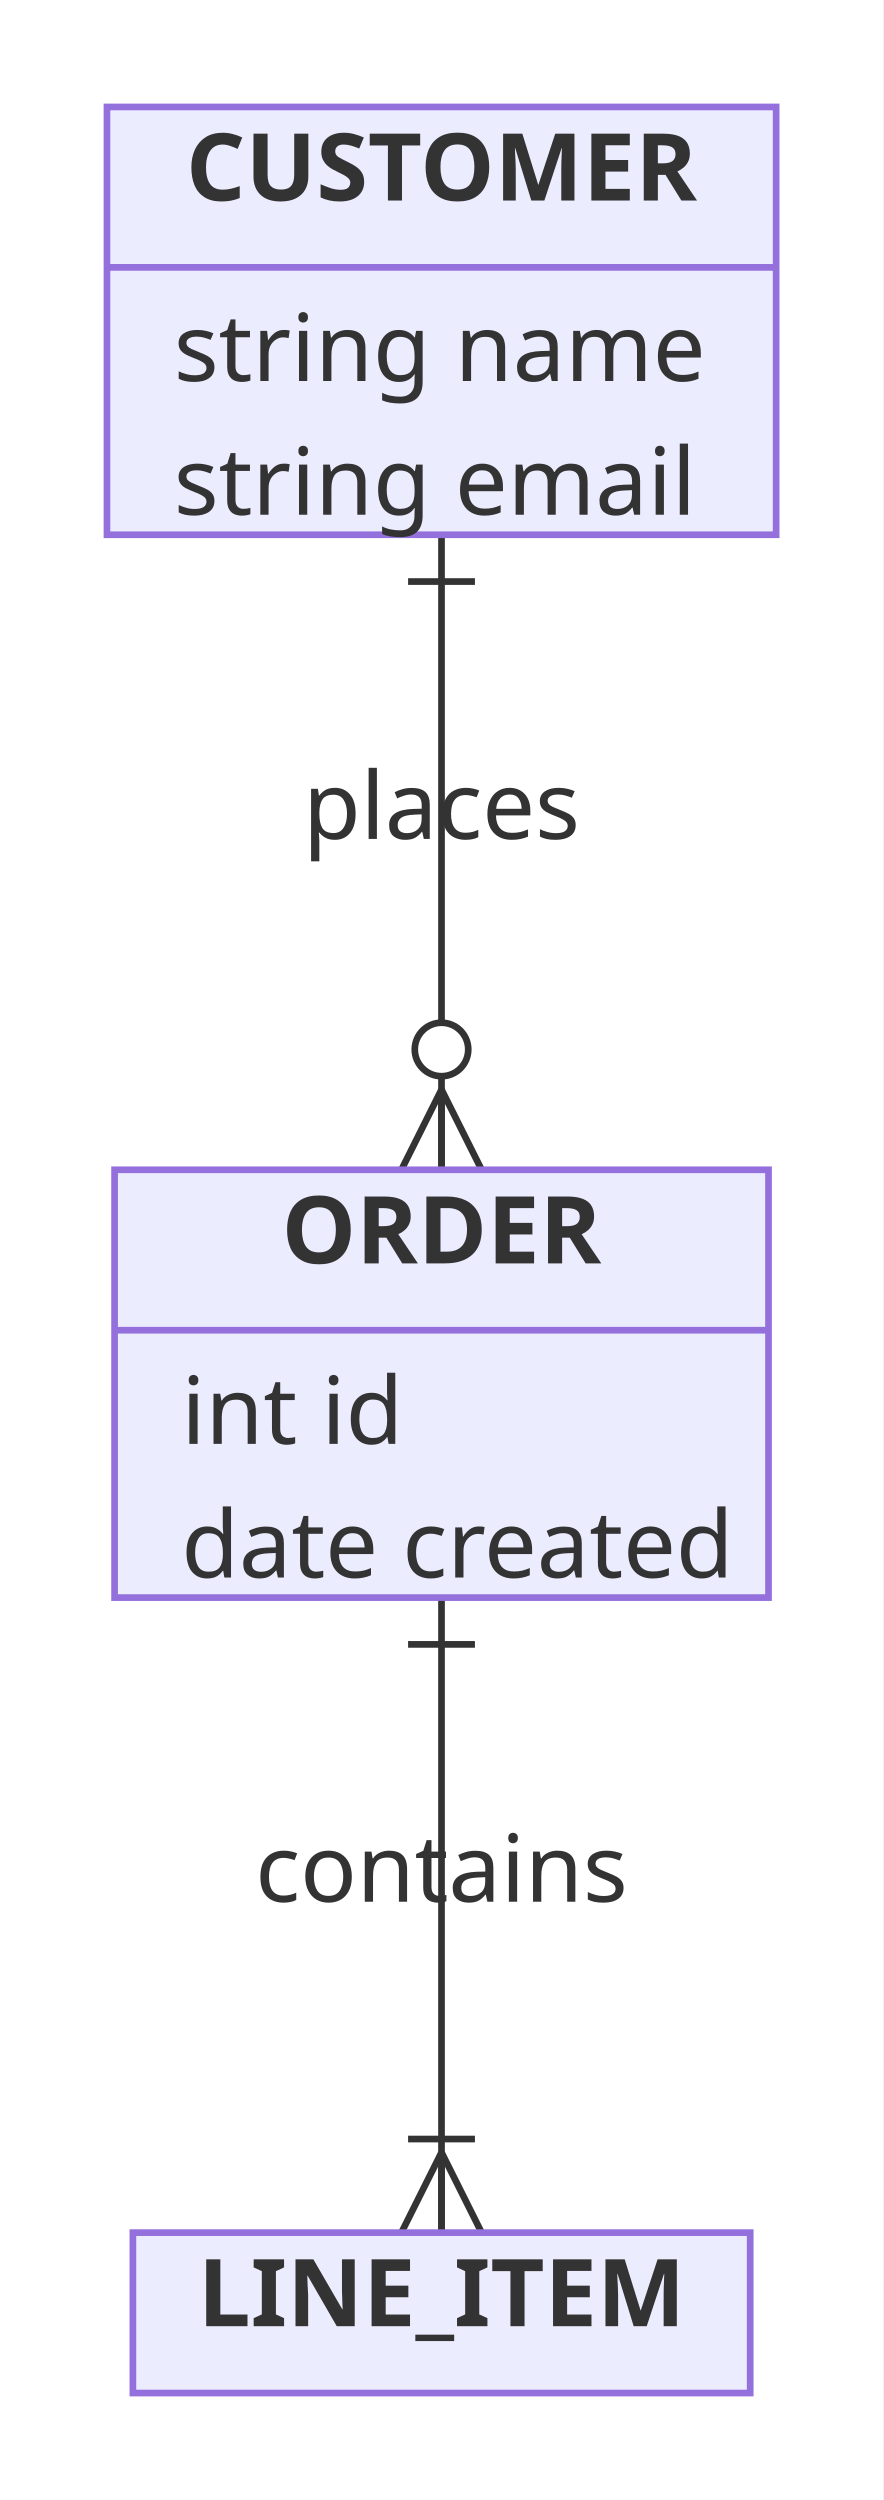
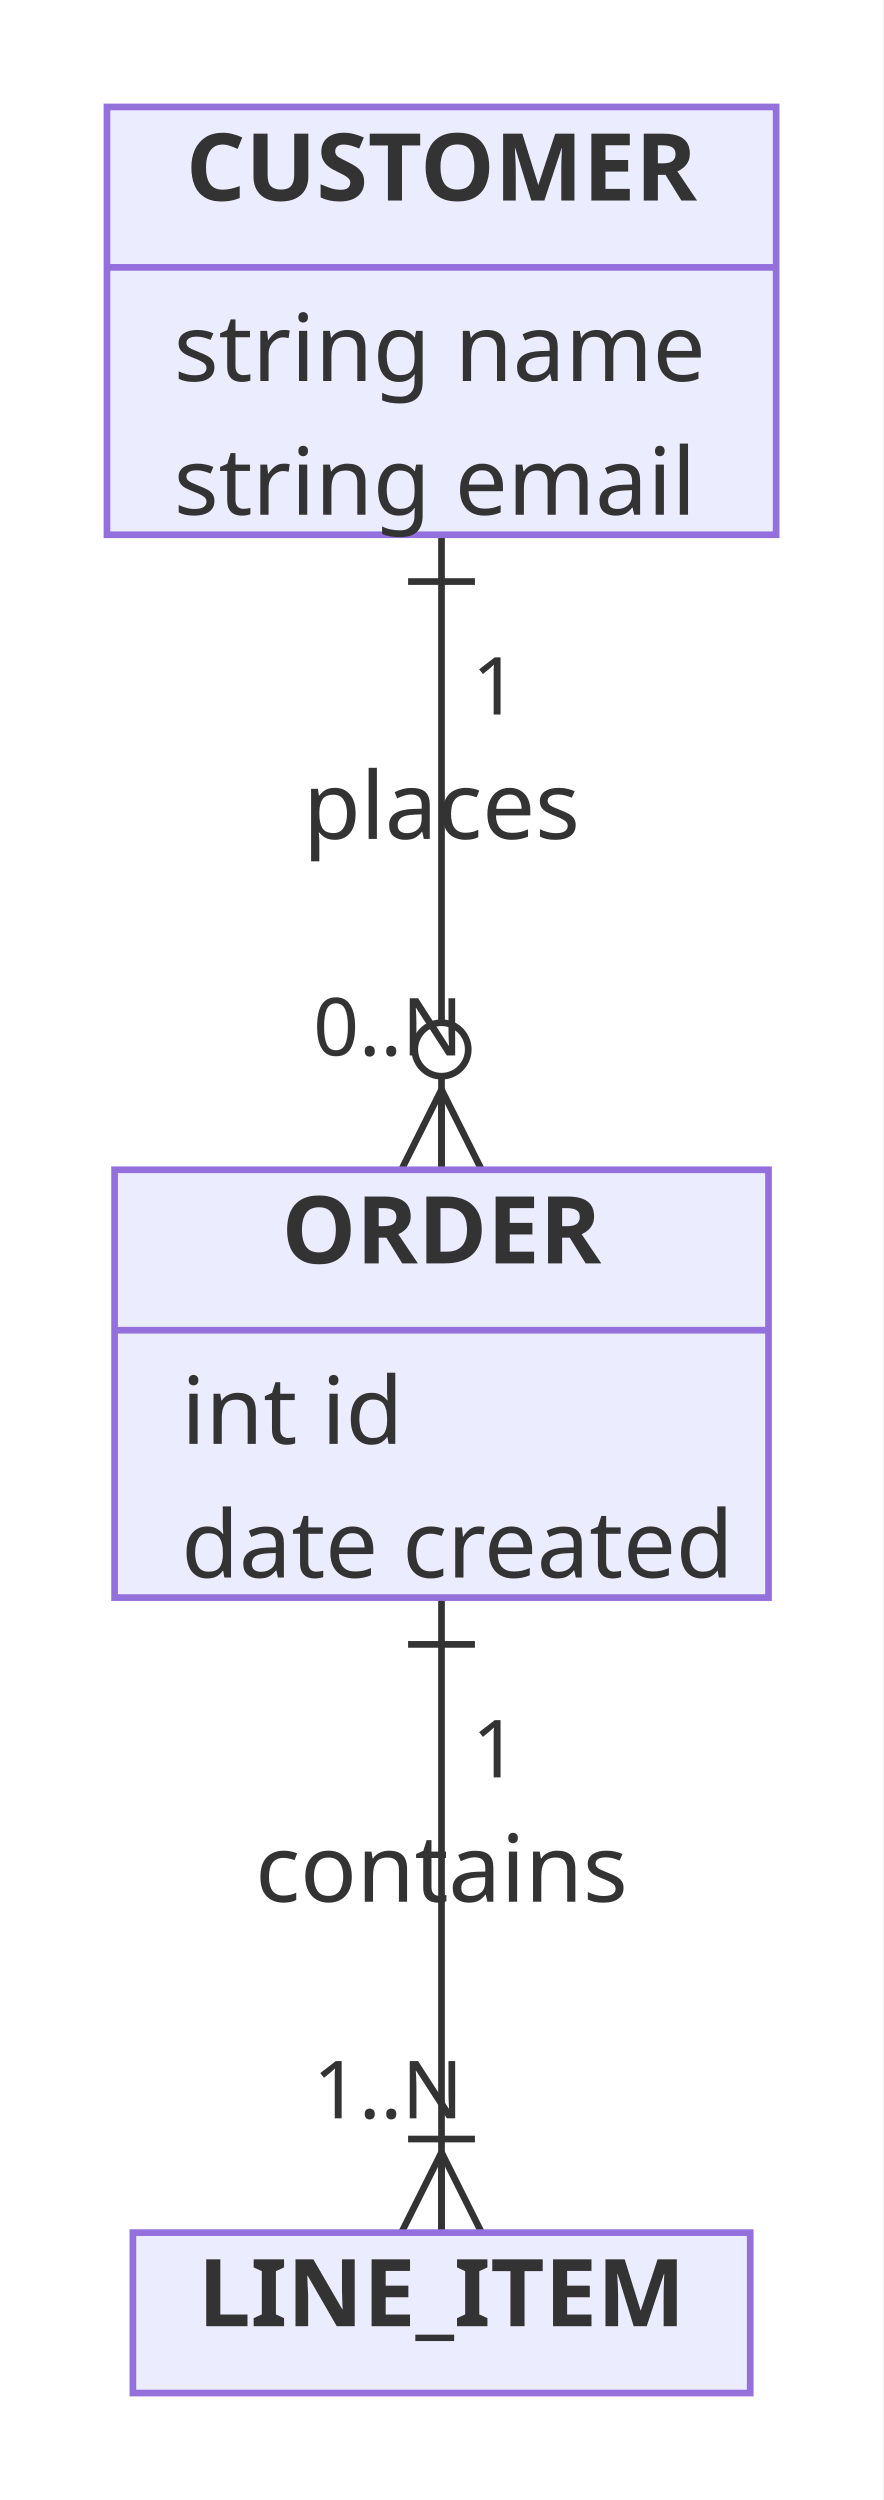
<svg xmlns="http://www.w3.org/2000/svg" role="img" width="132.11" height="374" viewBox="0 0 132.11 374" font-family="sans-serif" font-size="14">
  <rect width="100%" height="100%" fill="#ffffff" />
  <g transform="translate(16,16)">
    <path d="M50.05,64 L50.05,159" fill="none" stroke="#333333" />
    <line x1="55.05" y1="71" x2="45.05" y2="71" stroke="#333333" />
    <line x1="50.05" y1="147" x2="44.05" y2="159" stroke="#333333" />
    <line x1="50.05" y1="147" x2="56.05" y2="159" stroke="#333333" />
    <line x1="50.05" y1="147" x2="50.05" y2="159" stroke="#333333" />
    <circle cx="50.05" cy="141" r="4" fill="#ffffff" stroke="#333333" />
+     <text x="58.05" y="90.9" fill="#333333" text-anchor="middle" font-size="12">1</text>
+     <text x="42.05" y="141.9" fill="#333333" text-anchor="middle" font-size="12">0..N</text>
    <text x="50.05" y="111.5" fill="#333333" text-anchor="middle" dy="-2">places</text>
    <path d="M50.05,223 L50.05,318" fill="none" stroke="#333333" />
    <line x1="55.05" y1="230" x2="45.05" y2="230" stroke="#333333" />
    <line x1="50.05" y1="306" x2="44.05" y2="318" stroke="#333333" />
    <line x1="50.05" y1="306" x2="56.05" y2="318" stroke="#333333" />
    <line x1="50.05" y1="306" x2="50.05" y2="318" stroke="#333333" />
    <line x1="45.05" y1="304" x2="55.05" y2="304" stroke="#333333" />
+     <text x="58.05" y="249.9" fill="#333333" text-anchor="middle" font-size="12">1</text>
+     <text x="42.05" y="300.9" fill="#333333" text-anchor="middle" font-size="12">1..N</text>
    <text x="50.05" y="270.5" fill="#333333" text-anchor="middle" dy="-2">contains</text>
    <rect x="0" y="0" width="100.11" height="64" fill="#ECECFF" stroke="#9370DB" />
    <text x="50.05" y="14" fill="#333333" text-anchor="middle" font-weight="bold">CUSTOMER</text>
    <line x1="0" y1="24" x2="100.11" y2="24" stroke="#9370DB" />
    <text x="10" y="41" fill="#333333">string name</text>
    <text x="10" y="61" fill="#333333">string email</text>
    <rect x="1.14" y="159" width="97.83" height="64" fill="#ECECFF" stroke="#9370DB" />
    <text x="50.05" y="173" fill="#333333" text-anchor="middle" font-weight="bold">ORDER</text>
    <line x1="1.14" y1="183" x2="98.97" y2="183" stroke="#9370DB" />
    <text x="11.14" y="200" fill="#333333">int id</text>
    <text x="11.14" y="220" fill="#333333">date created</text>
    <rect x="3.88" y="318" width="92.35" height="24" fill="#ECECFF" stroke="#9370DB" />
    <text x="50.05" y="332" fill="#333333" text-anchor="middle" font-weight="bold">LINE_ITEM</text>
  </g>
</svg>
